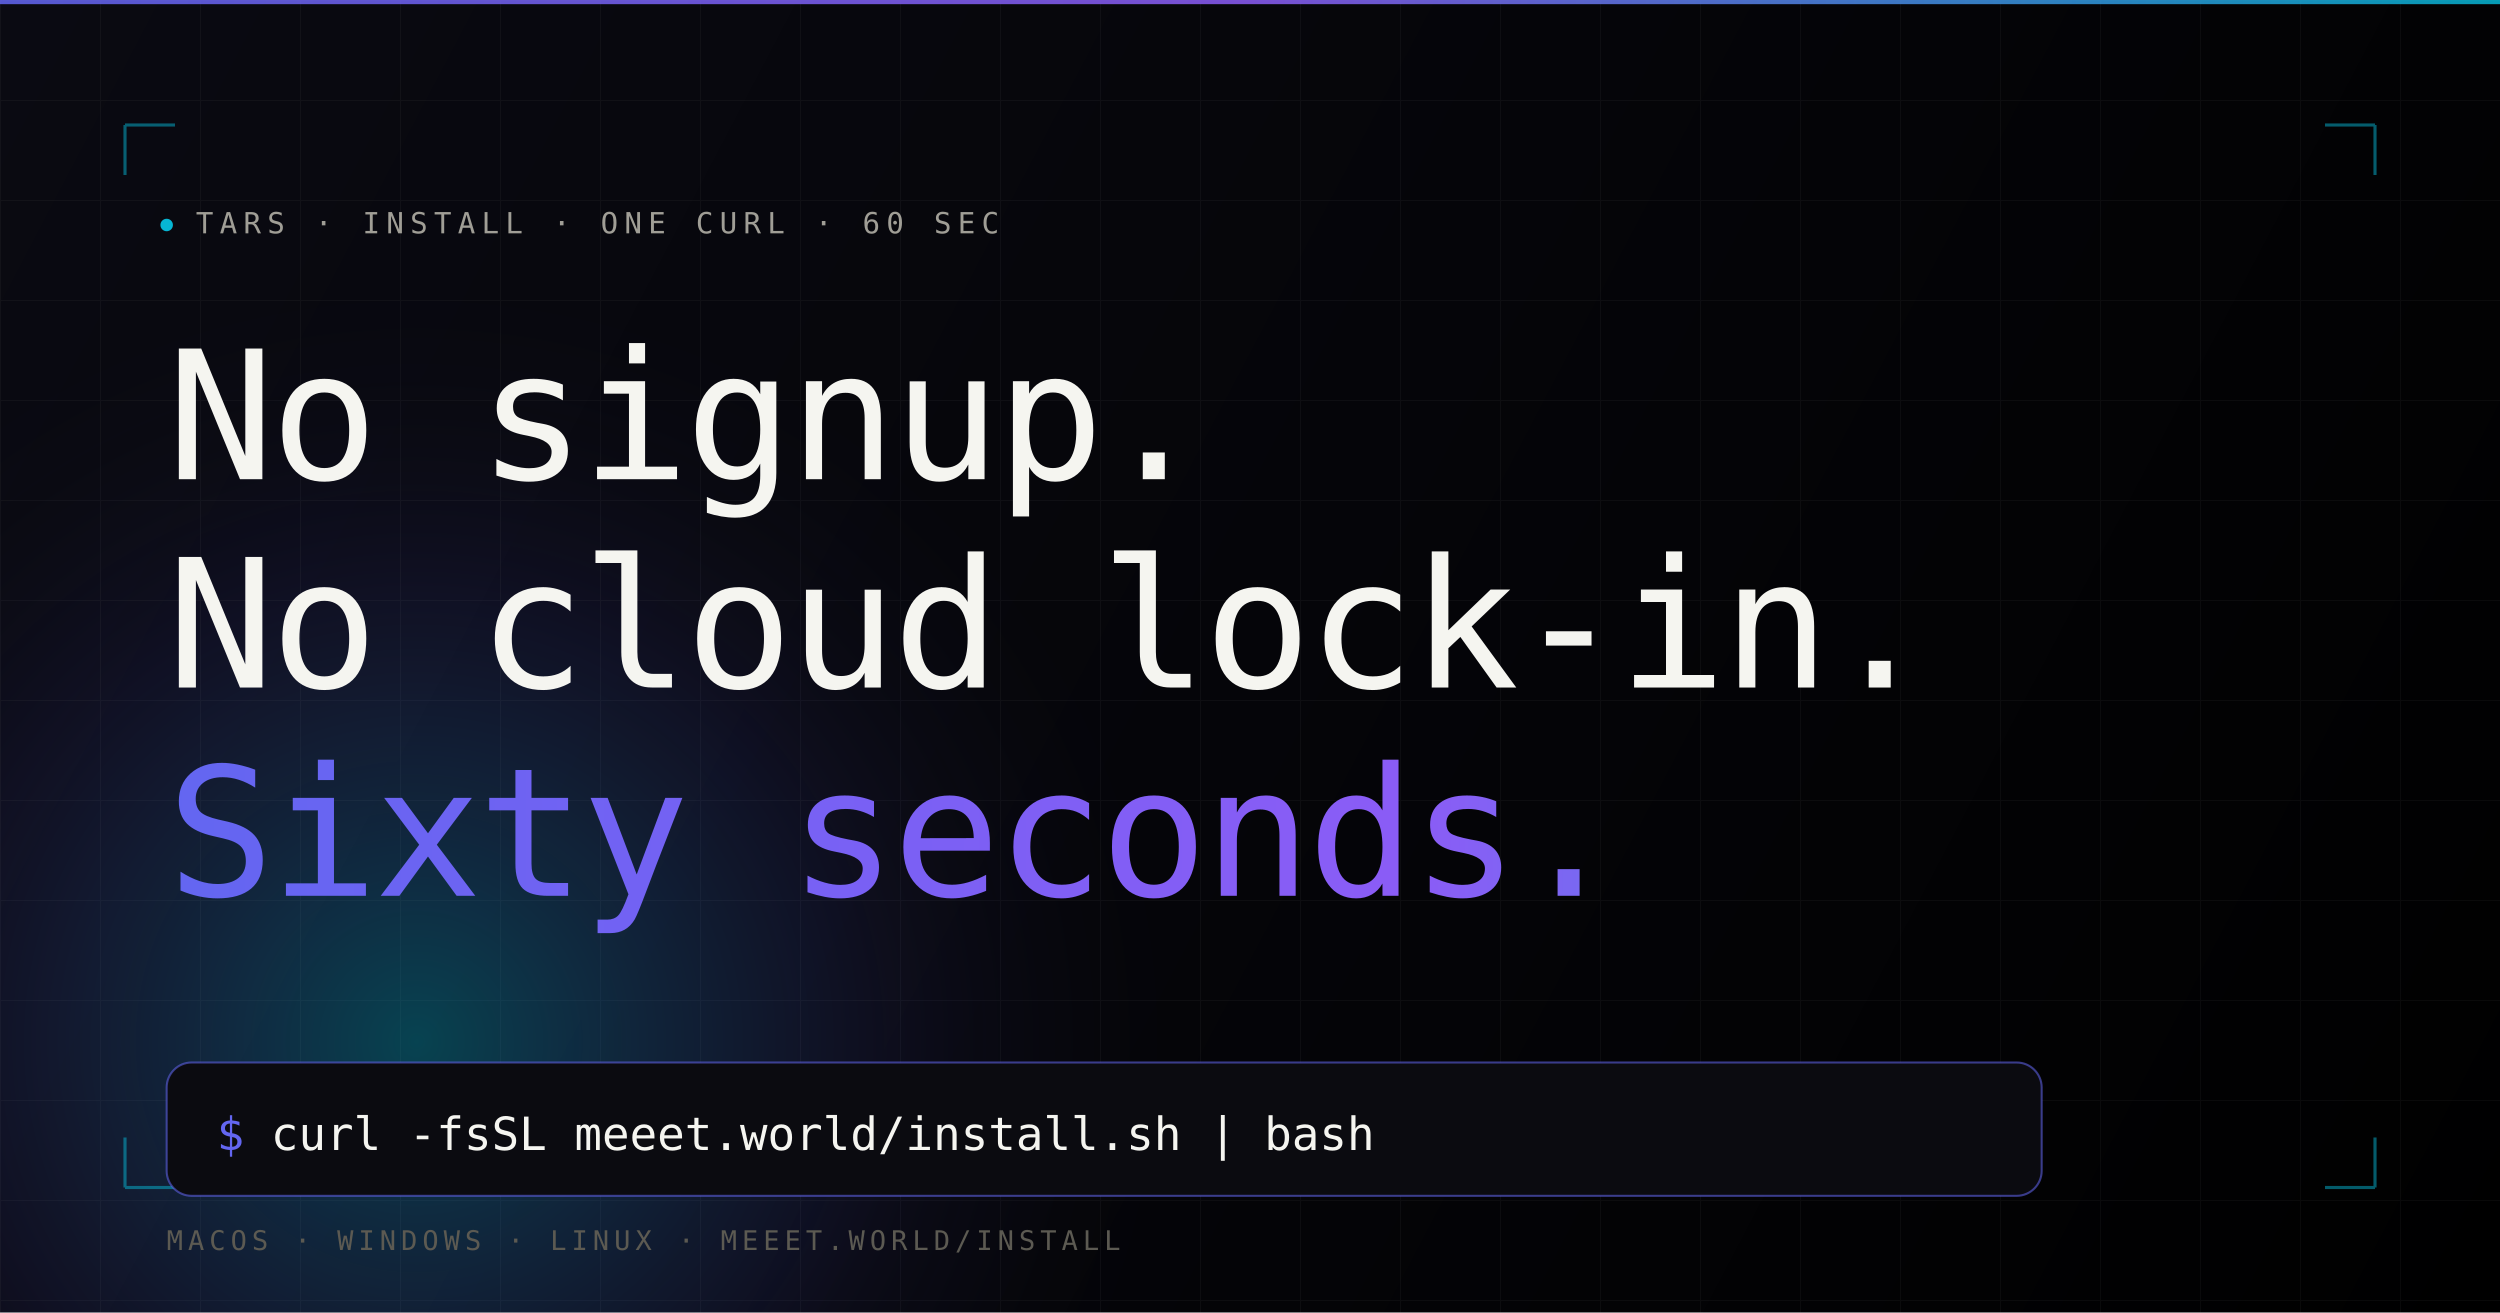
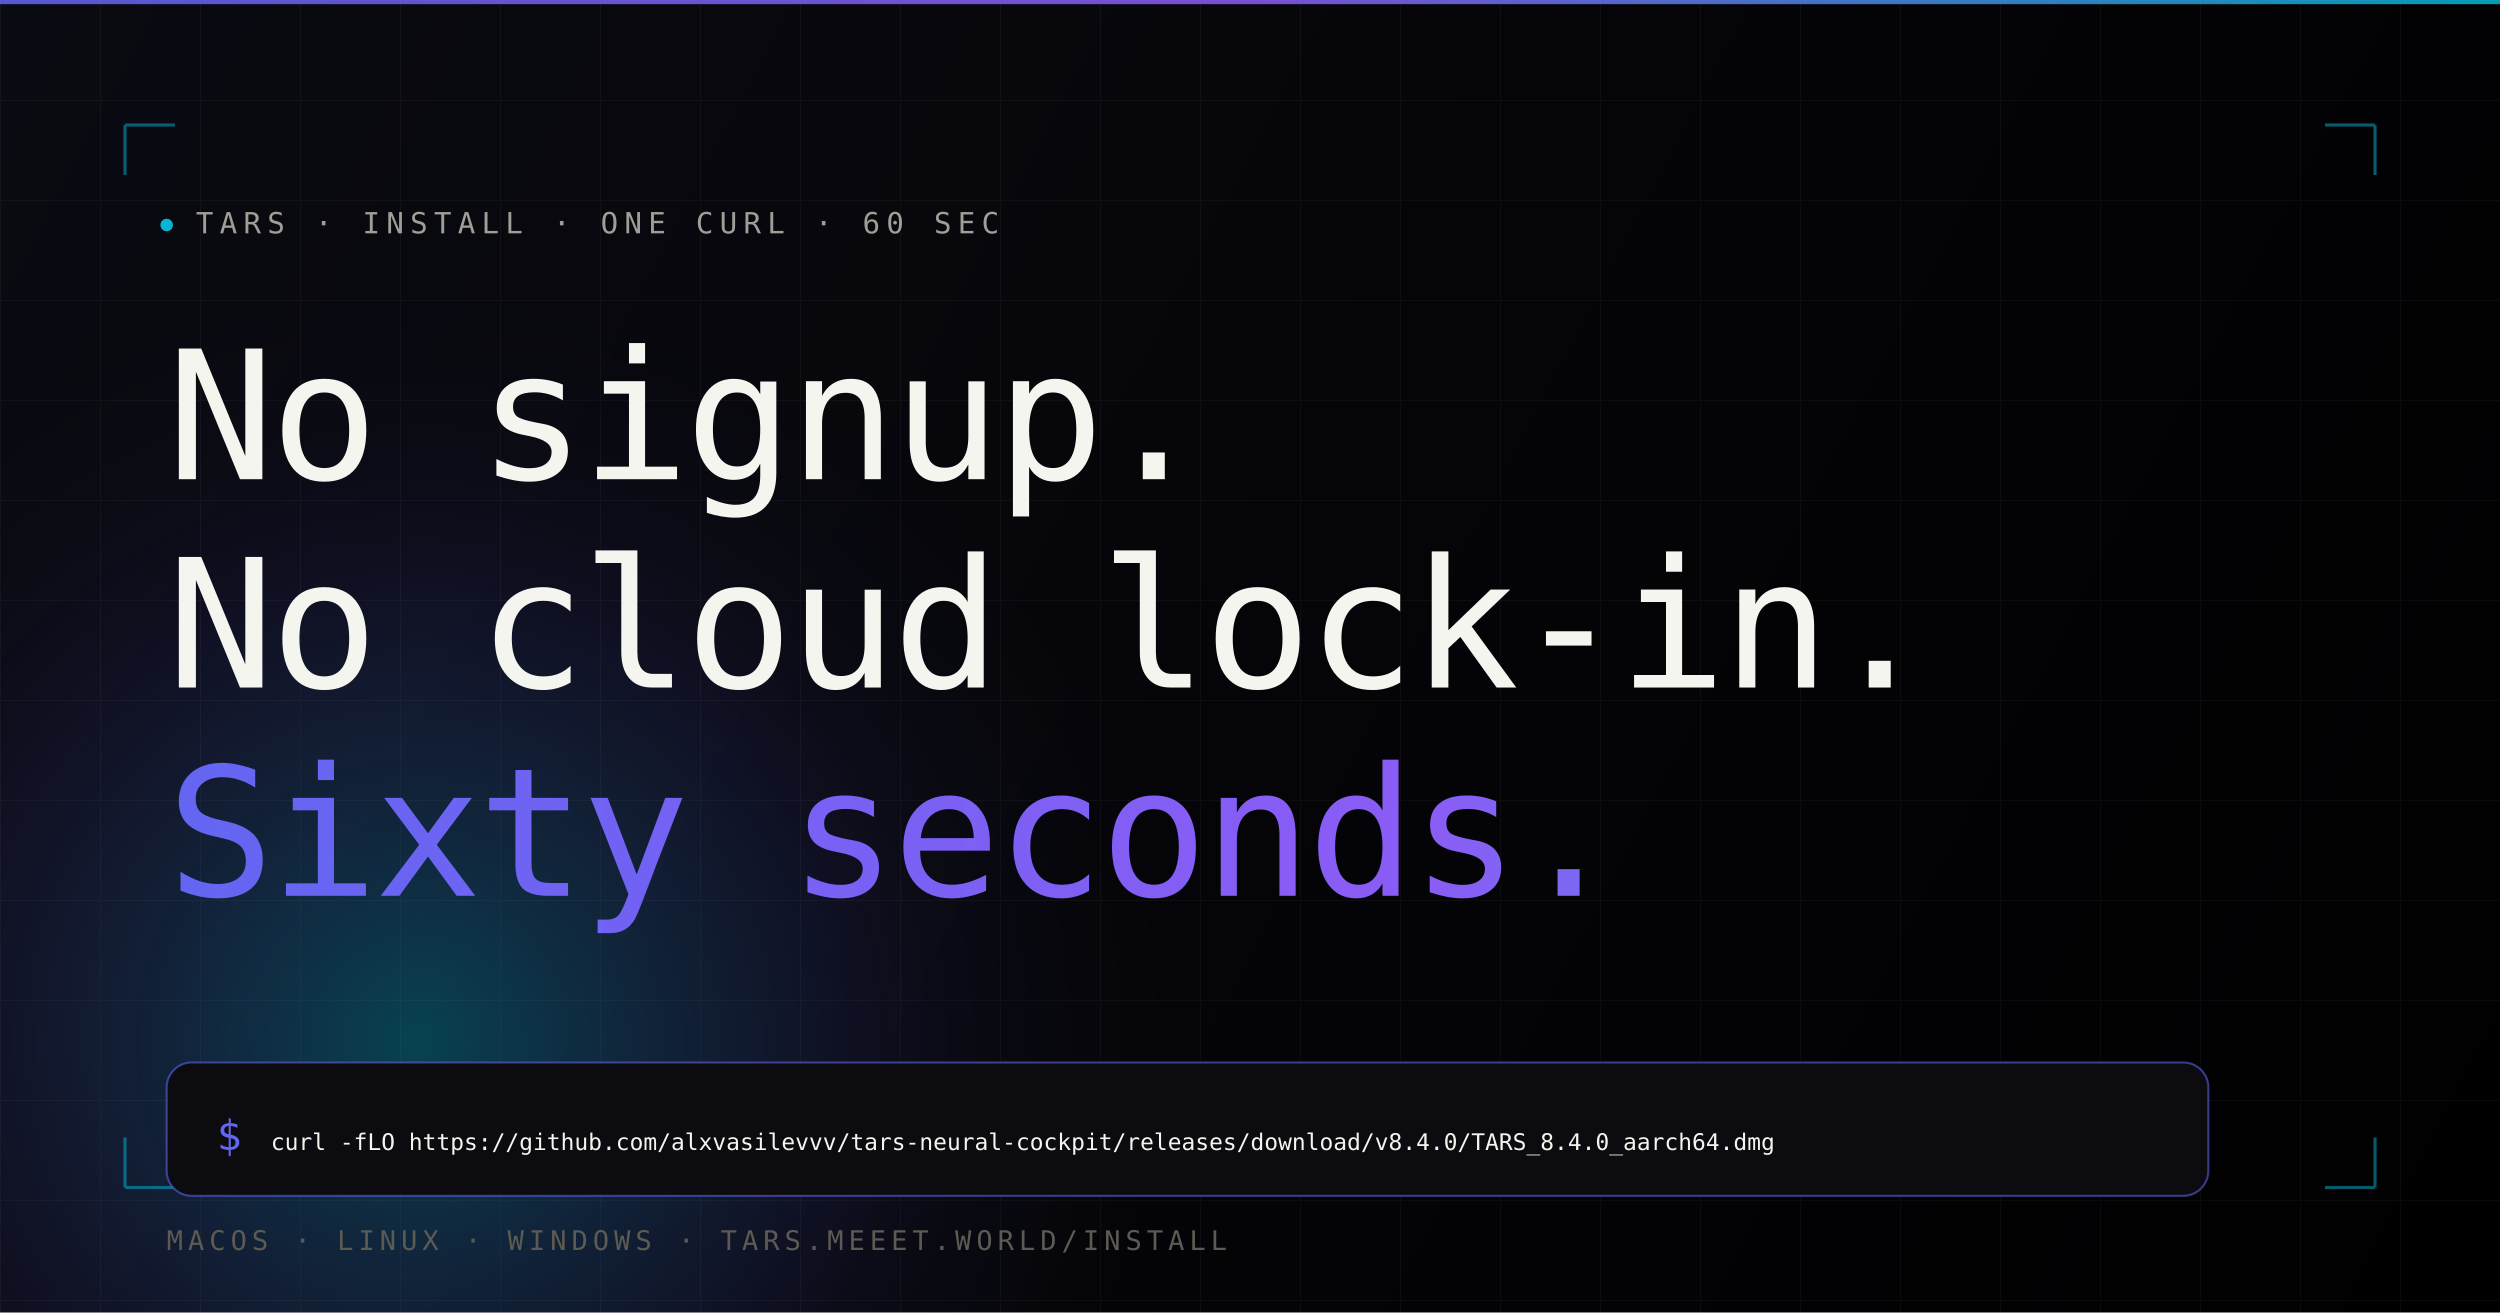
<svg xmlns="http://www.w3.org/2000/svg" viewBox="0 0 1200 630" width="1200" height="630">
  <defs>
    <linearGradient id="bg" x1="0" y1="0" x2="1200" y2="630" gradientUnits="userSpaceOnUse">
      <stop offset="0" stop-color="#0a0a12" />
      <stop offset="1" stop-color="#000000" />
    </linearGradient>
    <linearGradient id="brand" x1="0" y1="0" x2="1200" y2="0" gradientUnits="userSpaceOnUse">
      <stop offset="0" stop-color="#6366F1" />
      <stop offset="0.5" stop-color="#8B5CF6" />
      <stop offset="1" stop-color="#06B6D4" />
    </linearGradient>
    <radialGradient id="halo" cx="200" cy="500" r="380" gradientUnits="userSpaceOnUse">
      <stop offset="0" stop-color="#06B6D4" stop-opacity="0.34" />
      <stop offset="0.6" stop-color="#6366F1" stop-opacity="0.08" />
      <stop offset="1" stop-color="#000" stop-opacity="0" />
    </radialGradient>
    <pattern id="grid" x="0" y="0" width="48" height="48" patternUnits="userSpaceOnUse">
      <path d="M 48 0 L 0 0 0 48" fill="none" stroke="#f5f5f0" stroke-opacity="0.04" stroke-width="1" />
    </pattern>
  </defs>
  <rect width="1200" height="630" fill="url(#bg)" />
  <rect width="1200" height="630" fill="url(#grid)" />
  <rect width="1200" height="630" fill="url(#halo)" />
  <rect x="0" y="0" width="1200" height="2" fill="url(#brand)" opacity="0.85" />
  <g stroke="#06B6D4" stroke-width="1.5" stroke-opacity="0.5" fill="none">
    <path d="M 60 60 L 60 84 M 60 60 L 84 60" />
    <path d="M 1140 60 L 1140 84 M 1140 60 L 1116 60" />
    <path d="M 60 570 L 60 546 M 60 570 L 84 570" />
    <path d="M 1140 570 L 1140 546 M 1140 570 L 1116 570" />
  </g>
  <g transform="translate(80 110)">
    <circle cx="0" cy="-2" r="3" fill="#06B6D4" />
    <text x="14" y="2" font-family="'Fira Code', ui-monospace, monospace" font-size="14" fill="#a09e96" letter-spacing="3px">TARS · INSTALL · ONE CURL · 60 SEC</text>
  </g>
  <g transform="translate(80 230)">
    <text font-family="'Share Tech Mono', monospace" font-size="86" font-weight="500" fill="#f5f5f0" letter-spacing="-2px">
      <tspan x="0" y="0">No signup.</tspan>
      <tspan x="0" y="100">No cloud lock-in.</tspan>
      <tspan x="0" y="200" fill="url(#brand)">Sixty seconds.</tspan>
    </text>
  </g>
  <g transform="translate(80 510)">
-     <rect x="0" y="0" width="900" height="64" rx="12" fill="#0b0b10" stroke="#6366F1" stroke-opacity="0.55" />
-     <text x="24" y="42" font-family="'Fira Code', monospace" font-size="22" fill="#6366F1">$</text>
-     <text x="50" y="42" font-family="'Fira Code', monospace" font-size="22" fill="#f5f5f0">curl -fsSL meeet.world/install.sh | bash</text>
+     <rect x="0" y="0" width="980" height="64" rx="12" fill="#0b0b10" stroke="#6366F1" stroke-opacity="0.55" />
+     <text x="24" y="42" font-family="'Fira Code', monospace" font-size="20" fill="#6366F1">$</text>
+     <text x="50" y="42" font-family="'Fira Code', monospace" font-size="11" fill="#f5f5f0">curl -fLO https://github.com/alxvasilevvv/tars-neural-cockpit/releases/download/v8.4.0/TARS_8.4.0_aarch64.dmg</text>
  </g>
  <g transform="translate(80 600)" font-family="'Fira Code', monospace" font-size="13" fill="#5c5a52" letter-spacing="2.4px">
-     <text>MACOS · WINDOWS · LINUX · MEEET.WORLD/INSTALL</text>
+     <text>MACOS · LINUX · WINDOWS · TARS.MEEET.WORLD/INSTALL</text>
  </g>
</svg>
